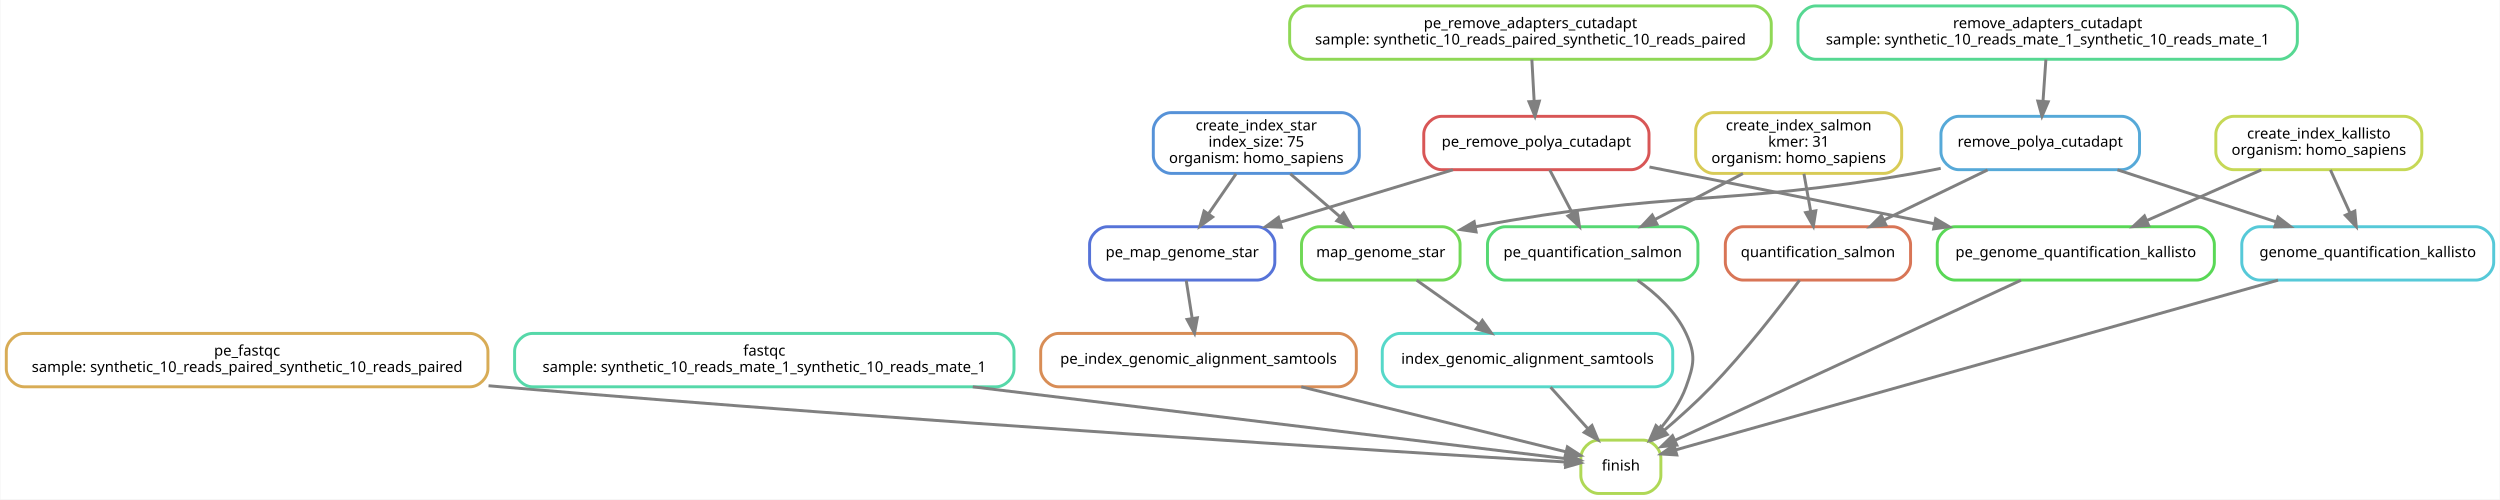
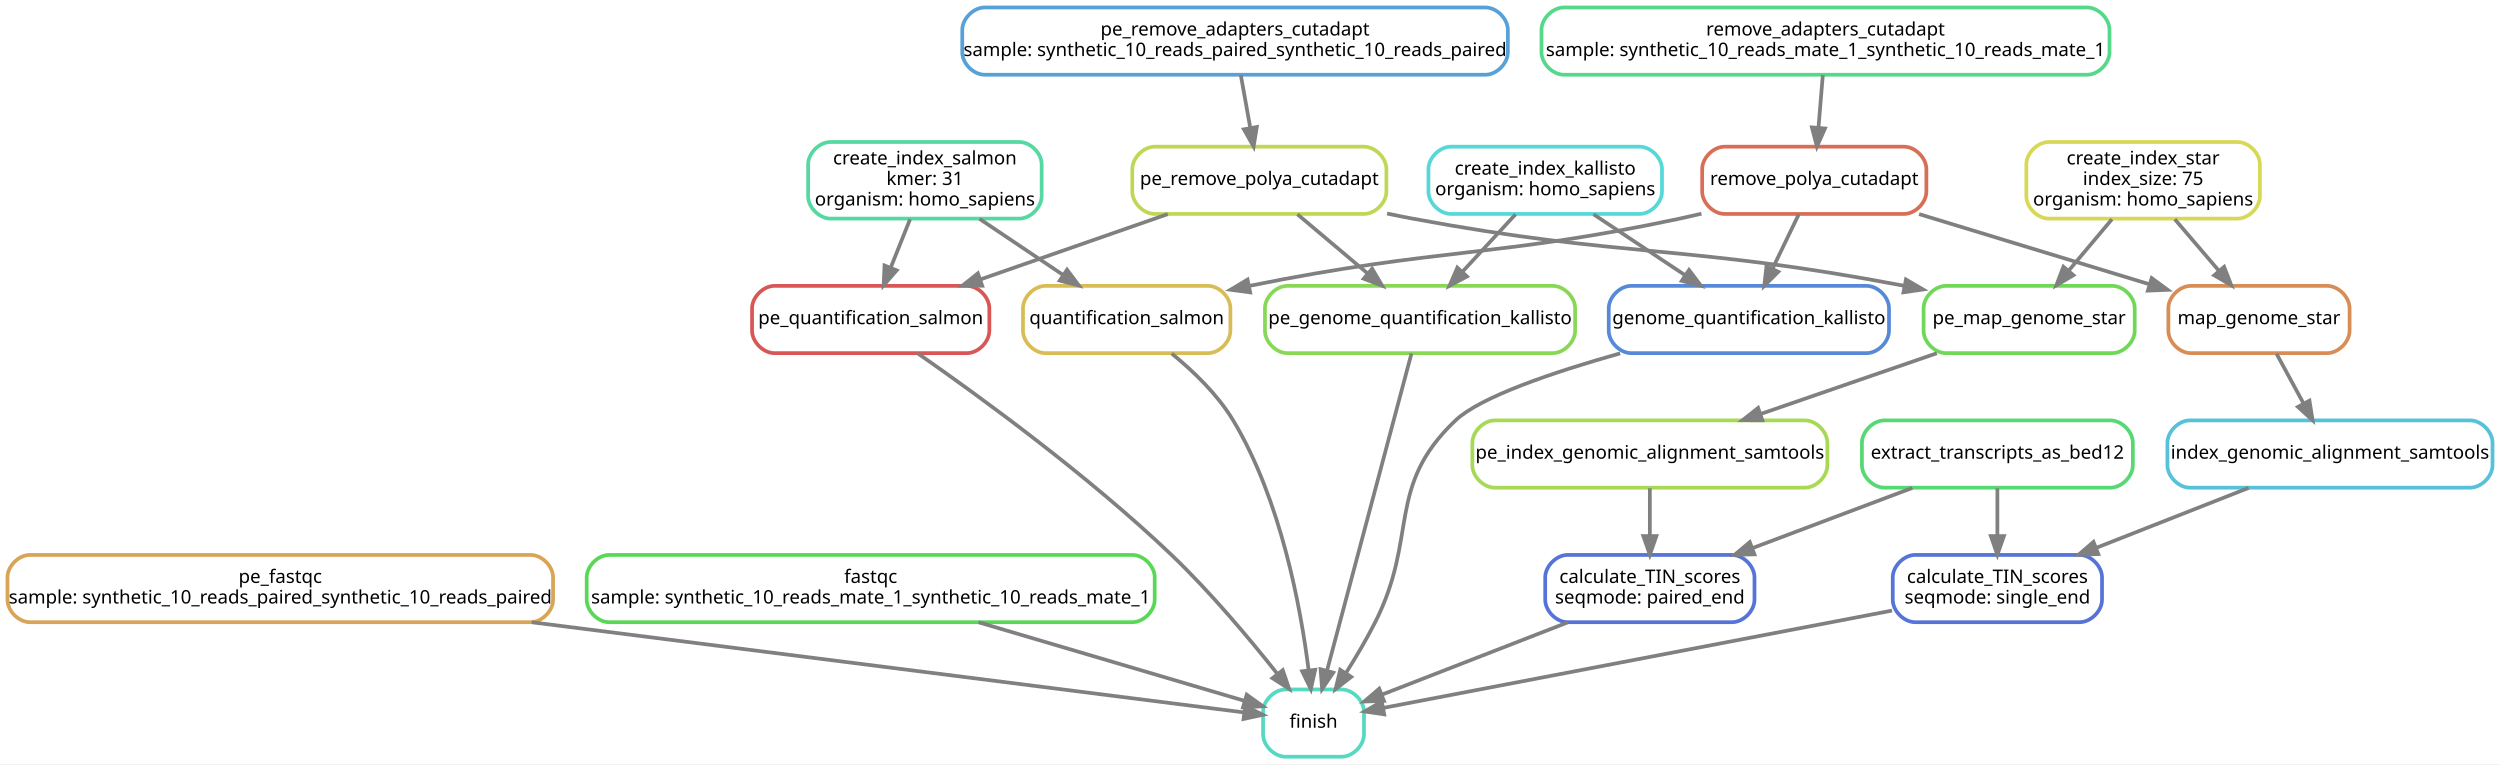
- <svg xmlns="http://www.w3.org/2000/svg" width="1687pt" height="337pt" viewBox="0.00 0.00 1686.50 337.00">
-   <g id="graph0" class="graph" transform="scale(1 1) rotate(0) translate(4 333)">
-     <polygon fill="white" stroke="transparent" points="-4,4 -4,-333 1682.5,-333 1682.5,4 -4,4" />
+ <svg xmlns="http://www.w3.org/2000/svg" width="1338pt" height="409pt" viewBox="0.00 0.00 1338.00 409.00">
+   <g id="graph0" class="graph" transform="scale(1 1) rotate(0) translate(4 405)">
+     <polygon fill="white" stroke="none" points="-4,4 -4,-405 1334,-405 1334,4 -4,4" />
    <g id="node1" class="node">
-       <path fill="none" stroke="#afd856" stroke-width="2" d="M1104.5,-36C1104.5,-36 1074.5,-36 1074.5,-36 1068.5,-36 1062.5,-30 1062.5,-24 1062.5,-24 1062.5,-12 1062.5,-12 1062.5,-6 1068.5,0 1074.5,0 1074.5,0 1104.5,0 1104.5,0 1110.5,0 1116.5,-6 1116.5,-12 1116.5,-12 1116.5,-24 1116.5,-24 1116.5,-30 1110.5,-36 1104.5,-36" />
-       <text text-anchor="middle" x="1089.5" y="-15.5" font-family="sans" font-size="10.00">finish</text>
+       <path fill="none" stroke="#56d8c1" stroke-width="2" d="M714,-36C714,-36 684,-36 684,-36 678,-36 672,-30 672,-24 672,-24 672,-12 672,-12 672,-6 678,-0 684,-0 684,-0 714,-0 714,-0 720,-0 726,-6 726,-12 726,-12 726,-24 726,-24 726,-30 720,-36 714,-36" />
+       <text text-anchor="middle" x="699" y="-15.5" font-family="sans" font-size="10.00">finish</text>
    </g>
    <g id="node2" class="node">
-       <path fill="none" stroke="#d8ac56" stroke-width="2" d="M313,-108C313,-108 12,-108 12,-108 6,-108 0,-102 0,-96 0,-96 0,-84 0,-84 0,-78 6,-72 12,-72 12,-72 313,-72 313,-72 319,-72 325,-78 325,-84 325,-84 325,-96 325,-96 325,-102 319,-108 313,-108" />
-       <text text-anchor="middle" x="162.5" y="-93" font-family="sans" font-size="10.00">pe_fastqc</text>
-       <text text-anchor="middle" x="162.5" y="-82" font-family="sans" font-size="10.00">sample: synthetic_10_reads_paired_synthetic_10_reads_paired</text>
+       <path fill="none" stroke="#d8a456" stroke-width="2" d="M280,-108C280,-108 12,-108 12,-108 6,-108 0,-102 0,-96 0,-96 0,-84 0,-84 0,-78 6,-72 12,-72 12,-72 280,-72 280,-72 286,-72 292,-78 292,-84 292,-84 292,-96 292,-96 292,-102 286,-108 280,-108" />
+       <text text-anchor="middle" x="146" y="-93" font-family="sans" font-size="10.00">pe_fastqc</text>
+       <text text-anchor="middle" x="146" y="-82" font-family="sans" font-size="10.00">sample: synthetic_10_reads_paired_synthetic_10_reads_paired</text>
    </g>
    <g id="edge1" class="edge">
-       <path fill="none" stroke="grey" stroke-width="2" d="M325.41,-72.69C328.13,-72.46 330.82,-72.23 333.5,-72 609.14,-48.64 941.95,-27.9 1052.1,-21.24" />
-       <polygon fill="grey" stroke="grey" stroke-width="2" points="1052.59,-24.71 1062.36,-20.62 1052.16,-17.73 1052.59,-24.71" />
+       <path fill="none" stroke="grey" stroke-width="2" d="M280.572,-71.966C406.068,-56.08 585.083,-33.42 661.788,-23.71" />
+       <polygon fill="grey" stroke="grey" stroke-width="2" points="662.435,-27.157 671.916,-22.428 661.555,-20.212 662.435,-27.157" />
    </g>
    <g id="node3" class="node">
-       <path fill="none" stroke="#56d8a9" stroke-width="2" d="M668,-108C668,-108 355,-108 355,-108 349,-108 343,-102 343,-96 343,-96 343,-84 343,-84 343,-78 349,-72 355,-72 355,-72 668,-72 668,-72 674,-72 680,-78 680,-84 680,-84 680,-96 680,-96 680,-102 674,-108 668,-108" />
-       <text text-anchor="middle" x="511.5" y="-93" font-family="sans" font-size="10.00">fastqc</text>
-       <text text-anchor="middle" x="511.5" y="-82" font-family="sans" font-size="10.00">sample: synthetic_10_reads_mate_1_synthetic_10_reads_mate_1</text>
+       <path fill="none" stroke="#59d856" stroke-width="2" d="M602,-108C602,-108 322,-108 322,-108 316,-108 310,-102 310,-96 310,-96 310,-84 310,-84 310,-78 316,-72 322,-72 322,-72 602,-72 602,-72 608,-72 614,-78 614,-84 614,-84 614,-96 614,-96 614,-102 608,-108 602,-108" />
+       <text text-anchor="middle" x="462" y="-93" font-family="sans" font-size="10.00">fastqc</text>
+       <text text-anchor="middle" x="462" y="-82" font-family="sans" font-size="10.00">sample: synthetic_10_reads_mate_1_synthetic_10_reads_mate_1</text>
    </g>
    <g id="edge2" class="edge">
-       <path fill="none" stroke="grey" stroke-width="2" d="M652.16,-71.97C784.23,-55.97 973.03,-33.11 1052.25,-23.51" />
-       <polygon fill="grey" stroke="grey" stroke-width="2" points="1052.74,-26.98 1062.25,-22.3 1051.9,-20.03 1052.74,-26.98" />
+       <path fill="none" stroke="grey" stroke-width="2" d="M519.674,-71.966C564.073,-58.852 624.103,-41.122 662.193,-29.871" />
+       <polygon fill="grey" stroke="grey" stroke-width="2" points="663.253,-33.208 671.852,-27.018 661.27,-26.494 663.253,-33.208" />
    </g>
    <g id="node4" class="node">
-       <path fill="none" stroke="#d88d56" stroke-width="2" d="M899,-108C899,-108 710,-108 710,-108 704,-108 698,-102 698,-96 698,-96 698,-84 698,-84 698,-78 704,-72 710,-72 710,-72 899,-72 899,-72 905,-72 911,-78 911,-84 911,-84 911,-96 911,-96 911,-102 905,-108 899,-108" />
-       <text text-anchor="middle" x="804.5" y="-87.5" font-family="sans" font-size="10.00">pe_index_genomic_alignment_samtools</text>
+       <path fill="none" stroke="#d85656" stroke-width="2" d="M513.5,-252C513.5,-252 410.5,-252 410.5,-252 404.5,-252 398.5,-246 398.5,-240 398.5,-240 398.5,-228 398.5,-228 398.5,-222 404.5,-216 410.5,-216 410.5,-216 513.5,-216 513.5,-216 519.5,-216 525.5,-222 525.5,-228 525.5,-228 525.5,-240 525.5,-240 525.5,-246 519.5,-252 513.5,-252" />
+       <text text-anchor="middle" x="462" y="-231.5" font-family="sans" font-size="10.00">pe_quantification_salmon</text>
    </g>
    <g id="edge3" class="edge">
-       <path fill="none" stroke="grey" stroke-width="2" d="M873.85,-71.97C930.11,-58.15 1007.22,-39.21 1052.37,-28.12" />
-       <polygon fill="grey" stroke="grey" stroke-width="2" points="1053.43,-31.46 1062.31,-25.68 1051.76,-24.66 1053.43,-31.46" />
+       <path fill="none" stroke="grey" stroke-width="2" d="M487.264,-215.826C520.088,-192.982 578.459,-150.513 623,-108 643.903,-88.049 665.037,-62.797 679.694,-44.292" />
+       <polygon fill="grey" stroke="grey" stroke-width="2" points="682.537,-46.338 685.948,-36.307 677.026,-42.022 682.537,-46.338" />
    </g>
    <g id="node5" class="node">
-       <path fill="none" stroke="#56d8c9" stroke-width="2" d="M1112.5,-108C1112.5,-108 940.5,-108 940.5,-108 934.5,-108 928.5,-102 928.5,-96 928.5,-96 928.5,-84 928.5,-84 928.5,-78 934.5,-72 940.5,-72 940.5,-72 1112.5,-72 1112.5,-72 1118.5,-72 1124.5,-78 1124.5,-84 1124.5,-84 1124.5,-96 1124.5,-96 1124.5,-102 1118.5,-108 1112.5,-108" />
-       <text text-anchor="middle" x="1026.5" y="-87.5" font-family="sans" font-size="10.00">index_genomic_alignment_samtools</text>
+       <path fill="none" stroke="#d8bc56" stroke-width="2" d="M642.5,-252C642.5,-252 555.5,-252 555.5,-252 549.5,-252 543.5,-246 543.5,-240 543.5,-240 543.5,-228 543.5,-228 543.5,-222 549.5,-216 555.5,-216 555.5,-216 642.5,-216 642.5,-216 648.5,-216 654.5,-222 654.5,-228 654.5,-228 654.5,-240 654.5,-240 654.5,-246 648.5,-252 642.5,-252" />
+       <text text-anchor="middle" x="599" y="-231.5" font-family="sans" font-size="10.00">quantification_salmon</text>
    </g>
    <g id="edge4" class="edge">
-       <path fill="none" stroke="grey" stroke-width="2" d="M1042.07,-71.7C1049.7,-63.22 1059.02,-52.86 1067.38,-43.58" />
-       <polygon fill="grey" stroke="grey" stroke-width="2" points="1070.02,-45.88 1074.11,-36.1 1064.81,-41.2 1070.02,-45.88" />
+       <path fill="none" stroke="grey" stroke-width="2" d="M623.094,-215.785C634.597,-206.411 647.644,-193.897 656,-180 681.56,-137.492 692.17,-79.71 696.391,-46.177" />
+       <polygon fill="grey" stroke="grey" stroke-width="2" points="699.874,-46.529 697.548,-36.192 692.92,-45.723 699.874,-46.529" />
    </g>
    <g id="node6" class="node">
-       <path fill="none" stroke="#56d873" stroke-width="2" d="M1129.5,-180C1129.5,-180 1011.5,-180 1011.5,-180 1005.5,-180 999.5,-174 999.5,-168 999.5,-168 999.5,-156 999.5,-156 999.5,-150 1005.5,-144 1011.5,-144 1011.5,-144 1129.5,-144 1129.5,-144 1135.5,-144 1141.5,-150 1141.5,-156 1141.5,-156 1141.5,-168 1141.5,-168 1141.5,-174 1135.5,-180 1129.5,-180" />
-       <text text-anchor="middle" x="1070.5" y="-159.5" font-family="sans" font-size="10.00">pe_quantification_salmon</text>
+       <path fill="none" stroke="#88d856" stroke-width="2" d="M827,-252C827,-252 685,-252 685,-252 679,-252 673,-246 673,-240 673,-240 673,-228 673,-228 673,-222 679,-216 685,-216 685,-216 827,-216 827,-216 833,-216 839,-222 839,-228 839,-228 839,-240 839,-240 839,-246 833,-252 827,-252" />
+       <text text-anchor="middle" x="756" y="-231.5" font-family="sans" font-size="10.00">pe_genome_quantification_kallisto</text>
    </g>
    <g id="edge5" class="edge">
-       <path fill="none" stroke="grey" stroke-width="2" d="M1100.8,-143.8C1113.38,-134.9 1126.62,-122.77 1133.5,-108 1140.25,-93.49 1138.93,-87.05 1133.5,-72 1129.75,-61.6 1122.96,-51.8 1115.83,-43.52" />
-       <polygon fill="grey" stroke="grey" stroke-width="2" points="1118.33,-41.06 1108.97,-36.08 1113.18,-45.81 1118.33,-41.06" />
+       <path fill="none" stroke="grey" stroke-width="2" d="M751.432,-215.849C741.551,-178.753 718.127,-90.81 706.219,-46.103" />
+       <polygon fill="grey" stroke="grey" stroke-width="2" points="709.546,-44.995 703.59,-36.233 702.782,-46.796 709.546,-44.995" />
    </g>
    <g id="node7" class="node">
-       <path fill="none" stroke="#d87556" stroke-width="2" d="M1273,-180C1273,-180 1172,-180 1172,-180 1166,-180 1160,-174 1160,-168 1160,-168 1160,-156 1160,-156 1160,-150 1166,-144 1172,-144 1172,-144 1273,-144 1273,-144 1279,-144 1285,-150 1285,-156 1285,-156 1285,-168 1285,-168 1285,-174 1279,-180 1273,-180" />
-       <text text-anchor="middle" x="1222.5" y="-159.5" font-family="sans" font-size="10.00">quantification_salmon</text>
+       <path fill="none" stroke="#568ad8" stroke-width="2" d="M995,-252C995,-252 869,-252 869,-252 863,-252 857,-246 857,-240 857,-240 857,-228 857,-228 857,-222 863,-216 869,-216 869,-216 995,-216 995,-216 1001,-216 1007,-222 1007,-228 1007,-228 1007,-240 1007,-240 1007,-246 1001,-252 995,-252" />
+       <text text-anchor="middle" x="932" y="-231.5" font-family="sans" font-size="10.00">genome_quantification_kallisto</text>
    </g>
    <g id="edge6" class="edge">
-       <path fill="none" stroke="grey" stroke-width="2" d="M1210.06,-143.86C1196.32,-125.38 1173.14,-95.45 1150.5,-72 1140.64,-61.79 1129.04,-51.36 1118.62,-42.5" />
-       <polygon fill="grey" stroke="grey" stroke-width="2" points="1120.84,-39.79 1110.93,-36.05 1116.34,-45.15 1120.84,-39.79" />
+       <path fill="none" stroke="grey" stroke-width="2" d="M863.1,-215.882C827.305,-205.814 788.309,-192.618 775,-180 737.506,-144.455 755.302,-118.111 732,-72 727.356,-62.809 721.614,-53.142 716.229,-44.616" />
+       <polygon fill="grey" stroke="grey" stroke-width="2" points="719.17,-42.718 710.807,-36.213 713.288,-46.513 719.17,-42.718" />
    </g>
    <g id="node8" class="node">
-       <path fill="none" stroke="#59d856" stroke-width="2" d="M1478,-180C1478,-180 1315,-180 1315,-180 1309,-180 1303,-174 1303,-168 1303,-168 1303,-156 1303,-156 1303,-150 1309,-144 1315,-144 1315,-144 1478,-144 1478,-144 1484,-144 1490,-150 1490,-156 1490,-156 1490,-168 1490,-168 1490,-174 1484,-180 1478,-180" />
-       <text text-anchor="middle" x="1396.5" y="-159.5" font-family="sans" font-size="10.00">pe_genome_quantification_kallisto</text>
+       <path fill="none" stroke="#5673d8" stroke-width="2" d="M923,-108C923,-108 835,-108 835,-108 829,-108 823,-102 823,-96 823,-96 823,-84 823,-84 823,-78 829,-72 835,-72 835,-72 923,-72 923,-72 929,-72 935,-78 935,-84 935,-84 935,-96 935,-96 935,-102 929,-108 923,-108" />
+       <text text-anchor="middle" x="879" y="-93" font-family="sans" font-size="10.00">calculate_TIN_scores</text>
+       <text text-anchor="middle" x="879" y="-82" font-family="sans" font-size="10.00">seqmode: paired_end</text>
    </g>
    <g id="edge7" class="edge">
-       <path fill="none" stroke="grey" stroke-width="2" d="M1359.47,-143.87C1300.25,-116.48 1184.93,-63.14 1126.03,-35.9" />
-       <polygon fill="grey" stroke="grey" stroke-width="2" points="1127.28,-32.62 1116.74,-31.6 1124.34,-38.97 1127.28,-32.62" />
+       <path fill="none" stroke="grey" stroke-width="2" d="M834.967,-71.876C804.523,-60.036 764.485,-44.467 735.753,-33.293" />
+       <polygon fill="grey" stroke="grey" stroke-width="2" points="736.685,-29.9 726.096,-29.537 734.148,-36.424 736.685,-29.9" />
    </g>
    <g id="node9" class="node">
-       <path fill="none" stroke="#56c9d8" stroke-width="2" d="M1666.5,-180C1666.5,-180 1520.5,-180 1520.5,-180 1514.5,-180 1508.5,-174 1508.5,-168 1508.5,-168 1508.5,-156 1508.5,-156 1508.5,-150 1514.5,-144 1520.5,-144 1520.5,-144 1666.5,-144 1666.5,-144 1672.5,-144 1678.5,-150 1678.5,-156 1678.5,-156 1678.5,-168 1678.5,-168 1678.5,-174 1672.5,-180 1666.5,-180" />
-       <text text-anchor="middle" x="1593.5" y="-159.5" font-family="sans" font-size="10.00">genome_quantification_kallisto</text>
+       <path fill="none" stroke="#5673d8" stroke-width="2" d="M1109,-108C1109,-108 1021,-108 1021,-108 1015,-108 1009,-102 1009,-96 1009,-96 1009,-84 1009,-84 1009,-78 1015,-72 1021,-72 1021,-72 1109,-72 1109,-72 1115,-72 1121,-78 1121,-84 1121,-84 1121,-96 1121,-96 1121,-102 1115,-108 1109,-108" />
+       <text text-anchor="middle" x="1065" y="-93" font-family="sans" font-size="10.00">calculate_TIN_scores</text>
+       <text text-anchor="middle" x="1065" y="-82" font-family="sans" font-size="10.00">seqmode: single_end</text>
    </g>
    <g id="edge8" class="edge">
-       <path fill="none" stroke="grey" stroke-width="2" d="M1532.96,-143.94C1427.4,-114.2 1212.71,-53.71 1126.53,-29.43" />
-       <polygon fill="grey" stroke="grey" stroke-width="2" points="1127.24,-26 1116.67,-26.65 1125.34,-32.74 1127.24,-26" />
+       <path fill="none" stroke="grey" stroke-width="2" d="M1008.61,-78.216C933.016,-63.757 800.875,-38.484 736.452,-26.163" />
+       <polygon fill="grey" stroke="grey" stroke-width="2" points="736.823,-22.671 726.343,-24.23 735.508,-29.546 736.823,-22.671" />
    </g>
    <g id="node10" class="node">
-       <path fill="none" stroke="#5673d8" stroke-width="2" d="M844,-180C844,-180 743,-180 743,-180 737,-180 731,-174 731,-168 731,-168 731,-156 731,-156 731,-150 737,-144 743,-144 743,-144 844,-144 844,-144 850,-144 856,-150 856,-156 856,-156 856,-168 856,-168 856,-174 850,-180 844,-180" />
-       <text text-anchor="middle" x="793.5" y="-159.5" font-family="sans" font-size="10.00">pe_map_genome_star</text>
+       <path fill="none" stroke="#bed856" stroke-width="2" d="M726,-326.5C726,-326.5 614,-326.5 614,-326.5 608,-326.5 602,-320.5 602,-314.5 602,-314.5 602,-302.5 602,-302.5 602,-296.5 608,-290.5 614,-290.5 614,-290.5 726,-290.5 726,-290.5 732,-290.5 738,-296.5 738,-302.5 738,-302.5 738,-314.5 738,-314.5 738,-320.5 732,-326.5 726,-326.5" />
+       <text text-anchor="middle" x="670" y="-306" font-family="sans" font-size="10.00">pe_remove_polya_cutadapt</text>
    </g>
    <g id="edge9" class="edge">
-       <path fill="none" stroke="grey" stroke-width="2" d="M796.22,-143.7C797.43,-135.98 798.89,-126.71 800.24,-118.11" />
-       <polygon fill="grey" stroke="grey" stroke-width="2" points="803.72,-118.53 801.81,-108.1 796.8,-117.44 803.72,-118.53" />
+       <path fill="none" stroke="grey" stroke-width="2" d="M620.97,-290.41C590.929,-279.939 552.3,-266.475 520.644,-255.441" />
+       <polygon fill="grey" stroke="grey" stroke-width="2" points="521.655,-252.087 511.061,-252.1 519.351,-258.697 521.655,-252.087" />
+     </g>
+     <g id="edge13" class="edge">
+       <path fill="none" stroke="grey" stroke-width="2" d="M690.381,-290.319C701.627,-280.838 715.758,-268.925 728.024,-258.585" />
+       <polygon fill="grey" stroke="grey" stroke-width="2" points="730.376,-261.18 735.765,-252.058 725.864,-255.828 730.376,-261.18" />
+     </g>
+     <g id="node19" class="node">
+       <path fill="none" stroke="#70d856" stroke-width="2" d="M1126.5,-252C1126.5,-252 1037.5,-252 1037.5,-252 1031.5,-252 1025.5,-246 1025.5,-240 1025.5,-240 1025.5,-228 1025.5,-228 1025.5,-222 1031.5,-216 1037.5,-216 1037.5,-216 1126.5,-216 1126.5,-216 1132.5,-216 1138.5,-222 1138.5,-228 1138.5,-228 1138.5,-240 1138.5,-240 1138.5,-246 1132.5,-252 1126.5,-252" />
+       <text text-anchor="middle" x="1082" y="-231.5" font-family="sans" font-size="10.00">pe_map_genome_star</text>
+     </g>
+     <g id="edge26" class="edge">
+       <path fill="none" stroke="grey" stroke-width="2" d="M738.35,-290.717C742.959,-289.749 747.541,-288.832 752,-288 865.226,-266.87 898.018,-274.364 1015.13,-252.03" />
+       <polygon fill="grey" stroke="grey" stroke-width="2" points="1016.06,-255.415 1025.21,-250.075 1014.73,-248.543 1016.06,-255.415" />
    </g>
    <g id="node11" class="node">
-       <path fill="none" stroke="#70d856" stroke-width="2" d="M969,-180C969,-180 886,-180 886,-180 880,-180 874,-174 874,-168 874,-168 874,-156 874,-156 874,-150 880,-144 886,-144 886,-144 969,-144 969,-144 975,-144 981,-150 981,-156 981,-156 981,-168 981,-168 981,-174 975,-180 969,-180" />
-       <text text-anchor="middle" x="927.5" y="-159.5" font-family="sans" font-size="10.00">map_genome_star</text>
+       <path fill="none" stroke="#56d8a2" stroke-width="2" d="M541.5,-329C541.5,-329 440.5,-329 440.5,-329 434.5,-329 428.5,-323 428.5,-317 428.5,-317 428.5,-300 428.5,-300 428.5,-294 434.5,-288 440.5,-288 440.5,-288 541.5,-288 541.5,-288 547.5,-288 553.5,-294 553.5,-300 553.5,-300 553.5,-317 553.5,-317 553.5,-323 547.5,-329 541.5,-329" />
+       <text text-anchor="middle" x="491" y="-317" font-family="sans" font-size="10.00">create_index_salmon</text>
+       <text text-anchor="middle" x="491" y="-306" font-family="sans" font-size="10.00">kmer: 31</text>
+       <text text-anchor="middle" x="491" y="-295" font-family="sans" font-size="10.00">organism: homo_sapiens</text>
    </g>
    <g id="edge10" class="edge">
-       <path fill="none" stroke="grey" stroke-width="2" d="M951.72,-143.88C964.42,-134.89 980.16,-123.76 993.92,-114.03" />
-       <polygon fill="grey" stroke="grey" stroke-width="2" points="996.04,-116.82 1002.19,-108.19 992,-111.11 996.04,-116.82" />
+       <path fill="none" stroke="grey" stroke-width="2" d="M483.076,-287.689C479.859,-279.647 476.094,-270.236 472.644,-261.61" />
+       <polygon fill="grey" stroke="grey" stroke-width="2" points="475.891,-260.304 468.928,-252.319 469.392,-262.904 475.891,-260.304" />
+     </g>
+     <g id="edge12" class="edge">
+       <path fill="none" stroke="grey" stroke-width="2" d="M520.226,-287.88C533.987,-278.643 550.489,-267.565 564.825,-257.941" />
+       <polygon fill="grey" stroke="grey" stroke-width="2" points="567.076,-260.646 573.428,-252.166 563.174,-254.834 567.076,-260.646" />
    </g>
    <g id="node12" class="node">
-       <path fill="none" stroke="#d85656" stroke-width="2" d="M1096.5,-254.5C1096.5,-254.5 968.5,-254.5 968.5,-254.5 962.5,-254.5 956.5,-248.5 956.5,-242.5 956.5,-242.5 956.5,-230.5 956.5,-230.5 956.5,-224.5 962.5,-218.5 968.5,-218.5 968.5,-218.5 1096.5,-218.5 1096.5,-218.5 1102.5,-218.5 1108.5,-224.5 1108.5,-230.5 1108.5,-230.5 1108.5,-242.5 1108.5,-242.5 1108.5,-248.5 1102.5,-254.5 1096.5,-254.5" />
-       <text text-anchor="middle" x="1032.5" y="-234" font-family="sans" font-size="10.00">pe_remove_polya_cutadapt</text>
+       <path fill="none" stroke="#d86e56" stroke-width="2" d="M1015,-326.5C1015,-326.5 919,-326.5 919,-326.5 913,-326.5 907,-320.5 907,-314.5 907,-314.5 907,-302.5 907,-302.5 907,-296.5 913,-290.5 919,-290.5 919,-290.5 1015,-290.5 1015,-290.5 1021,-290.5 1027,-296.5 1027,-302.5 1027,-302.5 1027,-314.5 1027,-314.5 1027,-320.5 1021,-326.5 1015,-326.5" />
+       <text text-anchor="middle" x="967" y="-306" font-family="sans" font-size="10.00">remove_polya_cutadapt</text>
    </g>
    <g id="edge11" class="edge">
-       <path fill="none" stroke="grey" stroke-width="2" d="M1041.51,-218.32C1046.1,-209.56 1051.77,-198.73 1056.89,-188.97" />
-       <polygon fill="grey" stroke="grey" stroke-width="2" points="1060.02,-190.54 1061.56,-180.06 1053.82,-187.29 1060.02,-190.54" />
+       <path fill="none" stroke="grey" stroke-width="2" d="M906.62,-290.63C902.698,-289.695 898.8,-288.808 895,-288 796.444,-267.04 767.467,-272.788 664.451,-251.962" />
+       <polygon fill="grey" stroke="grey" stroke-width="2" points="665.082,-248.518 654.582,-249.932 663.672,-255.375 665.082,-248.518" />
    </g>
    <g id="edge15" class="edge">
-       <path fill="none" stroke="grey" stroke-width="2" d="M1108.81,-220.3C1164.79,-209.15 1241.19,-193.93 1301.19,-181.98" />
-       <polygon fill="grey" stroke="grey" stroke-width="2" points="1301.93,-185.4 1311.06,-180.02 1300.57,-178.54 1301.93,-185.4" />
+       <path fill="none" stroke="grey" stroke-width="2" d="M958.705,-290.319C954.521,-281.651 949.355,-270.949 944.685,-261.276" />
+       <polygon fill="grey" stroke="grey" stroke-width="2" points="947.734,-259.542 940.235,-252.058 941.431,-262.585 947.734,-259.542" />
+     </g>
+     <g id="node20" class="node">
+       <path fill="none" stroke="#d88d56" stroke-width="2" d="M1241.5,-252C1241.5,-252 1168.5,-252 1168.5,-252 1162.5,-252 1156.5,-246 1156.5,-240 1156.5,-240 1156.5,-228 1156.5,-228 1156.5,-222 1162.5,-216 1168.5,-216 1168.5,-216 1241.5,-216 1241.5,-216 1247.5,-216 1253.5,-222 1253.5,-228 1253.5,-228 1253.5,-240 1253.5,-240 1253.5,-246 1247.5,-252 1241.5,-252" />
+       <text text-anchor="middle" x="1205" y="-231.5" font-family="sans" font-size="10.00">map_genome_star</text>
+     </g>
+     <g id="edge28" class="edge">
+       <path fill="none" stroke="grey" stroke-width="2" d="M1023.1,-290.41C1060.19,-279.112 1108.72,-264.329 1146.32,-252.874" />
+       <polygon fill="grey" stroke="grey" stroke-width="2" points="1147.58,-256.15 1156.13,-249.888 1145.54,-249.454 1147.58,-256.15" />
+     </g>
+     <g id="node13" class="node">
+       <path fill="none" stroke="#56d8d8" stroke-width="2" d="M873.5,-326.5C873.5,-326.5 772.5,-326.5 772.5,-326.5 766.5,-326.5 760.5,-320.5 760.5,-314.5 760.5,-314.5 760.5,-302.5 760.5,-302.5 760.5,-296.5 766.5,-290.5 772.5,-290.5 772.5,-290.5 873.5,-290.5 873.5,-290.5 879.5,-290.5 885.5,-296.5 885.5,-302.5 885.5,-302.5 885.5,-314.5 885.5,-314.5 885.5,-320.5 879.5,-326.5 873.5,-326.5" />
+       <text text-anchor="middle" x="823" y="-311.5" font-family="sans" font-size="10.00">create_index_kallisto</text>
+       <text text-anchor="middle" x="823" y="-300.5" font-family="sans" font-size="10.00">organism: homo_sapiens</text>
+     </g>
+     <g id="edge14" class="edge">
+       <path fill="none" stroke="grey" stroke-width="2" d="M807.122,-290.319C798.611,-281.109 787.979,-269.604 778.618,-259.475" />
+       <polygon fill="grey" stroke="grey" stroke-width="2" points="781.122,-257.027 771.764,-252.058 775.981,-261.778 781.122,-257.027" />
+     </g>
+     <g id="edge16" class="edge">
+       <path fill="none" stroke="grey" stroke-width="2" d="M848.831,-290.319C863.492,-280.567 882.022,-268.242 897.868,-257.702" />
+       <polygon fill="grey" stroke="grey" stroke-width="2" points="899.966,-260.511 906.354,-252.058 896.089,-254.682 899.966,-260.511" />
+     </g>
+     <g id="node14" class="node">
+       <path fill="none" stroke="#a7d856" stroke-width="2" d="M962,-180C962,-180 796,-180 796,-180 790,-180 784,-174 784,-168 784,-168 784,-156 784,-156 784,-150 790,-144 796,-144 796,-144 962,-144 962,-144 968,-144 974,-150 974,-156 974,-156 974,-168 974,-168 974,-174 968,-180 962,-180" />
+       <text text-anchor="middle" x="879" y="-159.5" font-family="sans" font-size="10.00">pe_index_genomic_alignment_samtools</text>
+     </g>
+     <g id="edge17" class="edge">
+       <path fill="none" stroke="grey" stroke-width="2" d="M879,-143.697C879,-135.983 879,-126.712 879,-118.112" />
+       <polygon fill="grey" stroke="grey" stroke-width="2" points="882.5,-118.104 879,-108.104 875.5,-118.104 882.5,-118.104" />
+     </g>
+     <g id="node15" class="node">
+       <path fill="none" stroke="#56d873" stroke-width="2" d="M1125.5,-180C1125.5,-180 1004.5,-180 1004.5,-180 998.5,-180 992.5,-174 992.5,-168 992.5,-168 992.5,-156 992.5,-156 992.5,-150 998.5,-144 1004.5,-144 1004.5,-144 1125.5,-144 1125.5,-144 1131.5,-144 1137.5,-150 1137.5,-156 1137.5,-156 1137.5,-168 1137.5,-168 1137.5,-174 1131.5,-180 1125.5,-180" />
+       <text text-anchor="middle" x="1065" y="-159.5" font-family="sans" font-size="10.00">extract_transcripts_as_bed12</text>
+     </g>
+     <g id="edge18" class="edge">
+       <path fill="none" stroke="grey" stroke-width="2" d="M1019.5,-143.876C993.62,-134.137 961.033,-121.872 933.759,-111.608" />
+       <polygon fill="grey" stroke="grey" stroke-width="2" points="934.945,-108.315 924.353,-108.068 932.479,-114.866 934.945,-108.315" />
    </g>
    <g id="edge20" class="edge">
-       <path fill="none" stroke="grey" stroke-width="2" d="M976.16,-218.41C941.2,-207.8 896.11,-194.13 859.48,-183.01" />
-       <polygon fill="grey" stroke="grey" stroke-width="2" points="860.46,-179.65 849.87,-180.1 858.43,-186.35 860.46,-179.65" />
-     </g>
-     <g id="node13" class="node">
-       <path fill="none" stroke="#d8cb56" stroke-width="2" d="M1267,-257C1267,-257 1152,-257 1152,-257 1146,-257 1140,-251 1140,-245 1140,-245 1140,-228 1140,-228 1140,-222 1146,-216 1152,-216 1152,-216 1267,-216 1267,-216 1273,-216 1279,-222 1279,-228 1279,-228 1279,-245 1279,-245 1279,-251 1273,-257 1267,-257" />
-       <text text-anchor="middle" x="1209.5" y="-245" font-family="sans" font-size="10.00">create_index_salmon</text>
-       <text text-anchor="middle" x="1209.5" y="-234" font-family="sans" font-size="10.00">kmer: 31</text>
-       <text text-anchor="middle" x="1209.5" y="-223" font-family="sans" font-size="10.00">organism: homo_sapiens</text>
-     </g>
-     <g id="edge12" class="edge">
-       <path fill="none" stroke="grey" stroke-width="2" d="M1171.88,-215.88C1153.51,-206.29 1131.33,-194.73 1112.41,-184.86" />
-       <polygon fill="grey" stroke="grey" stroke-width="2" points="1113.9,-181.69 1103.41,-180.17 1110.66,-187.89 1113.9,-181.69" />
-     </g>
-     <g id="edge14" class="edge">
-       <path fill="none" stroke="grey" stroke-width="2" d="M1213.05,-215.69C1214.46,-207.82 1216.11,-198.64 1217.63,-190.17" />
-       <polygon fill="grey" stroke="grey" stroke-width="2" points="1221.07,-190.78 1219.39,-180.32 1214.18,-189.54 1221.07,-190.78" />
-     </g>
-     <g id="node14" class="node">
-       <path fill="none" stroke="#56a9d8" stroke-width="2" d="M1427.5,-254.5C1427.5,-254.5 1317.5,-254.5 1317.5,-254.5 1311.5,-254.5 1305.5,-248.5 1305.5,-242.5 1305.5,-242.5 1305.5,-230.5 1305.5,-230.5 1305.5,-224.5 1311.5,-218.5 1317.5,-218.5 1317.5,-218.5 1427.5,-218.5 1427.5,-218.5 1433.5,-218.5 1439.5,-224.5 1439.5,-230.5 1439.5,-230.5 1439.5,-242.5 1439.5,-242.5 1439.5,-248.5 1433.5,-254.5 1427.5,-254.5" />
-       <text text-anchor="middle" x="1372.5" y="-234" font-family="sans" font-size="10.00">remove_polya_cutadapt</text>
-     </g>
-     <g id="edge13" class="edge">
-       <path fill="none" stroke="grey" stroke-width="2" d="M1336.95,-218.32C1316.03,-208.21 1289.38,-195.33 1267.06,-184.54" />
-       <polygon fill="grey" stroke="grey" stroke-width="2" points="1268.32,-181.26 1257.79,-180.06 1265.27,-187.56 1268.32,-181.26" />
-     </g>
-     <g id="edge17" class="edge">
-       <path fill="none" stroke="grey" stroke-width="2" d="M1424.59,-218.41C1456.65,-207.89 1497.91,-194.36 1531.63,-183.3" />
-       <polygon fill="grey" stroke="grey" stroke-width="2" points="1532.96,-186.54 1541.37,-180.1 1530.78,-179.89 1532.96,-186.54" />
+       <path fill="none" stroke="grey" stroke-width="2" d="M1065,-143.697C1065,-135.983 1065,-126.712 1065,-118.112" />
+       <polygon fill="grey" stroke="grey" stroke-width="2" points="1068.5,-118.104 1065,-108.104 1061.5,-118.104 1068.5,-118.104" />
+     </g>
+     <g id="node16" class="node">
+       <path fill="none" stroke="#56c1d8" stroke-width="2" d="M1318,-180C1318,-180 1168,-180 1168,-180 1162,-180 1156,-174 1156,-168 1156,-168 1156,-156 1156,-156 1156,-150 1162,-144 1168,-144 1168,-144 1318,-144 1318,-144 1324,-144 1330,-150 1330,-156 1330,-156 1330,-168 1330,-168 1330,-174 1324,-180 1318,-180" />
+       <text text-anchor="middle" x="1243" y="-159.5" font-family="sans" font-size="10.00">index_genomic_alignment_samtools</text>
+     </g>
+     <g id="edge19" class="edge">
+       <path fill="none" stroke="grey" stroke-width="2" d="M1199.46,-143.876C1174.8,-134.179 1143.78,-121.98 1117.75,-111.743" />
+       <polygon fill="grey" stroke="grey" stroke-width="2" points="1118.99,-108.471 1108.4,-108.068 1116.43,-114.985 1118.99,-108.471" />
+     </g>
+     <g id="node17" class="node">
+       <path fill="none" stroke="#56a2d8" stroke-width="2" d="M791,-401C791,-401 523,-401 523,-401 517,-401 511,-395 511,-389 511,-389 511,-377 511,-377 511,-371 517,-365 523,-365 523,-365 791,-365 791,-365 797,-365 803,-371 803,-377 803,-377 803,-389 803,-389 803,-395 797,-401 791,-401" />
+       <text text-anchor="middle" x="657" y="-386" font-family="sans" font-size="10.00">pe_remove_adapters_cutadapt</text>
+       <text text-anchor="middle" x="657" y="-375" font-family="sans" font-size="10.00">sample: synthetic_10_reads_paired_synthetic_10_reads_paired</text>
+     </g>
+     <g id="edge21" class="edge">
+       <path fill="none" stroke="grey" stroke-width="2" d="M660.081,-364.819C661.586,-356.422 663.434,-346.116 665.125,-336.686" />
+       <polygon fill="grey" stroke="grey" stroke-width="2" points="668.621,-337.019 666.941,-326.558 661.731,-335.783 668.621,-337.019" />
+     </g>
+     <g id="node18" class="node">
+       <path fill="none" stroke="#56d88a" stroke-width="2" d="M1113,-401C1113,-401 833,-401 833,-401 827,-401 821,-395 821,-389 821,-389 821,-377 821,-377 821,-371 827,-365 833,-365 833,-365 1113,-365 1113,-365 1119,-365 1125,-371 1125,-377 1125,-377 1125,-389 1125,-389 1125,-395 1119,-401 1113,-401" />
+       <text text-anchor="middle" x="973" y="-386" font-family="sans" font-size="10.00">remove_adapters_cutadapt</text>
+       <text text-anchor="middle" x="973" y="-375" font-family="sans" font-size="10.00">sample: synthetic_10_reads_mate_1_synthetic_10_reads_mate_1</text>
    </g>
    <g id="edge22" class="edge">
-       <path fill="none" stroke="grey" stroke-width="2" d="M1305.35,-219.41C1299.33,-218.18 1293.32,-217.02 1287.5,-216 1159.72,-193.66 1122.81,-204.81 991.39,-180" />
-       <polygon fill="grey" stroke="grey" stroke-width="2" points="991.82,-176.52 981.34,-178.07 990.5,-183.4 991.82,-176.52" />
-     </g>
-     <g id="node15" class="node">
-       <path fill="none" stroke="#c6d856" stroke-width="2" d="M1618,-254.5C1618,-254.5 1503,-254.5 1503,-254.5 1497,-254.5 1491,-248.5 1491,-242.5 1491,-242.5 1491,-230.5 1491,-230.5 1491,-224.5 1497,-218.5 1503,-218.5 1503,-218.5 1618,-218.5 1618,-218.5 1624,-218.5 1630,-224.5 1630,-230.5 1630,-230.5 1630,-242.5 1630,-242.5 1630,-248.5 1624,-254.5 1618,-254.5" />
-       <text text-anchor="middle" x="1560.5" y="-239.5" font-family="sans" font-size="10.00">create_index_kallisto</text>
-       <text text-anchor="middle" x="1560.5" y="-228.5" font-family="sans" font-size="10.00">organism: homo_sapiens</text>
-     </g>
-     <g id="edge16" class="edge">
-       <path fill="none" stroke="grey" stroke-width="2" d="M1521.63,-218.32C1498.45,-208.07 1468.84,-194.98 1444.24,-184.11" />
-       <polygon fill="grey" stroke="grey" stroke-width="2" points="1445.65,-180.9 1435.09,-180.06 1442.82,-187.3 1445.65,-180.9" />
-     </g>
-     <g id="edge18" class="edge">
-       <path fill="none" stroke="grey" stroke-width="2" d="M1568.32,-218.32C1572.27,-209.65 1577.14,-198.95 1581.54,-189.28" />
-       <polygon fill="grey" stroke="grey" stroke-width="2" points="1584.78,-190.61 1585.74,-180.06 1578.41,-187.71 1584.78,-190.61" />
-     </g>
-     <g id="node16" class="node">
-       <path fill="none" stroke="#5692d8" stroke-width="2" d="M901,-257C901,-257 786,-257 786,-257 780,-257 774,-251 774,-245 774,-245 774,-228 774,-228 774,-222 780,-216 786,-216 786,-216 901,-216 901,-216 907,-216 913,-222 913,-228 913,-228 913,-245 913,-245 913,-251 907,-257 901,-257" />
-       <text text-anchor="middle" x="843.5" y="-245" font-family="sans" font-size="10.00">create_index_star</text>
-       <text text-anchor="middle" x="843.5" y="-234" font-family="sans" font-size="10.00">index_size: 75</text>
-       <text text-anchor="middle" x="843.5" y="-223" font-family="sans" font-size="10.00">organism: homo_sapiens</text>
-     </g>
-     <g id="edge19" class="edge">
-       <path fill="none" stroke="grey" stroke-width="2" d="M829.84,-215.69C824.11,-207.39 817.38,-197.63 811.28,-188.78" />
-       <polygon fill="grey" stroke="grey" stroke-width="2" points="814,-186.56 805.44,-180.32 808.24,-190.54 814,-186.56" />
-     </g>
-     <g id="edge21" class="edge">
-       <path fill="none" stroke="grey" stroke-width="2" d="M866.45,-215.69C876.85,-206.72 889.22,-196.04 900.1,-186.65" />
-       <polygon fill="grey" stroke="grey" stroke-width="2" points="902.43,-189.26 907.71,-180.08 897.86,-183.96 902.43,-189.26" />
-     </g>
-     <g id="node17" class="node">
-       <path fill="none" stroke="#8fd856" stroke-width="2" d="M1179,-329C1179,-329 878,-329 878,-329 872,-329 866,-323 866,-317 866,-317 866,-305 866,-305 866,-299 872,-293 878,-293 878,-293 1179,-293 1179,-293 1185,-293 1191,-299 1191,-305 1191,-305 1191,-317 1191,-317 1191,-323 1185,-329 1179,-329" />
-       <text text-anchor="middle" x="1028.5" y="-314" font-family="sans" font-size="10.00">pe_remove_adapters_cutadapt</text>
-       <text text-anchor="middle" x="1028.5" y="-303" font-family="sans" font-size="10.00">sample: synthetic_10_reads_paired_synthetic_10_reads_paired</text>
+       <path fill="none" stroke="grey" stroke-width="2" d="M971.578,-364.819C970.883,-356.422 970.03,-346.116 969.25,-336.686" />
+       <polygon fill="grey" stroke="grey" stroke-width="2" points="972.725,-336.235 968.412,-326.558 965.748,-336.813 972.725,-336.235" />
    </g>
    <g id="edge23" class="edge">
-       <path fill="none" stroke="grey" stroke-width="2" d="M1029.45,-292.82C1029.91,-284.42 1030.48,-274.12 1031,-264.69" />
-       <polygon fill="grey" stroke="grey" stroke-width="2" points="1034.5,-264.74 1031.56,-254.56 1027.51,-264.35 1034.5,-264.74" />
-     </g>
-     <g id="node18" class="node">
-       <path fill="none" stroke="#56d892" stroke-width="2" d="M1534,-329C1534,-329 1221,-329 1221,-329 1215,-329 1209,-323 1209,-317 1209,-317 1209,-305 1209,-305 1209,-299 1215,-293 1221,-293 1221,-293 1534,-293 1534,-293 1540,-293 1546,-299 1546,-305 1546,-305 1546,-317 1546,-317 1546,-323 1540,-329 1534,-329" />
-       <text text-anchor="middle" x="1377.5" y="-314" font-family="sans" font-size="10.00">remove_adapters_cutadapt</text>
-       <text text-anchor="middle" x="1377.5" y="-303" font-family="sans" font-size="10.00">sample: synthetic_10_reads_mate_1_synthetic_10_reads_mate_1</text>
+       <path fill="none" stroke="grey" stroke-width="2" d="M1032.6,-215.966C1004.11,-206.142 968.114,-193.729 938.129,-183.389" />
+       <polygon fill="grey" stroke="grey" stroke-width="2" points="939.216,-180.062 928.621,-180.111 936.934,-186.68 939.216,-180.062" />
    </g>
    <g id="edge24" class="edge">
-       <path fill="none" stroke="grey" stroke-width="2" d="M1376.32,-292.82C1375.74,-284.42 1375.03,-274.12 1374.37,-264.69" />
-       <polygon fill="grey" stroke="grey" stroke-width="2" points="1377.86,-264.29 1373.68,-254.56 1370.87,-264.78 1377.86,-264.29" />
+       <path fill="none" stroke="grey" stroke-width="2" d="M1214.39,-215.697C1218.76,-207.644 1224.06,-197.894 1228.9,-188.982" />
+       <polygon fill="grey" stroke="grey" stroke-width="2" points="1232.02,-190.563 1233.71,-180.104 1225.87,-187.223 1232.02,-190.563" />
+     </g>
+     <g id="node21" class="node">
+       <path fill="none" stroke="#d6d856" stroke-width="2" d="M1193.5,-329C1193.5,-329 1092.5,-329 1092.5,-329 1086.5,-329 1080.5,-323 1080.5,-317 1080.5,-317 1080.5,-300 1080.5,-300 1080.5,-294 1086.5,-288 1092.5,-288 1092.5,-288 1193.5,-288 1193.5,-288 1199.5,-288 1205.5,-294 1205.5,-300 1205.5,-300 1205.5,-317 1205.5,-317 1205.5,-323 1199.5,-329 1193.5,-329" />
+       <text text-anchor="middle" x="1143" y="-317" font-family="sans" font-size="10.00">create_index_star</text>
+       <text text-anchor="middle" x="1143" y="-306" font-family="sans" font-size="10.00">index_size: 75</text>
+       <text text-anchor="middle" x="1143" y="-295" font-family="sans" font-size="10.00">organism: homo_sapiens</text>
+     </g>
+     <g id="edge25" class="edge">
+       <path fill="none" stroke="grey" stroke-width="2" d="M1126.33,-287.689C1119.2,-279.215 1110.79,-269.22 1103.22,-260.226" />
+       <polygon fill="grey" stroke="grey" stroke-width="2" points="1105.69,-257.718 1096.57,-252.319 1100.33,-262.225 1105.69,-257.718" />
+     </g>
+     <g id="edge27" class="edge">
+       <path fill="none" stroke="grey" stroke-width="2" d="M1159.94,-287.689C1167.26,-279.128 1175.91,-269.016 1183.66,-259.951" />
+       <polygon fill="grey" stroke="grey" stroke-width="2" points="1186.35,-262.194 1190.19,-252.319 1181.03,-257.645 1186.35,-262.194" />
    </g>
  </g>
</svg>
